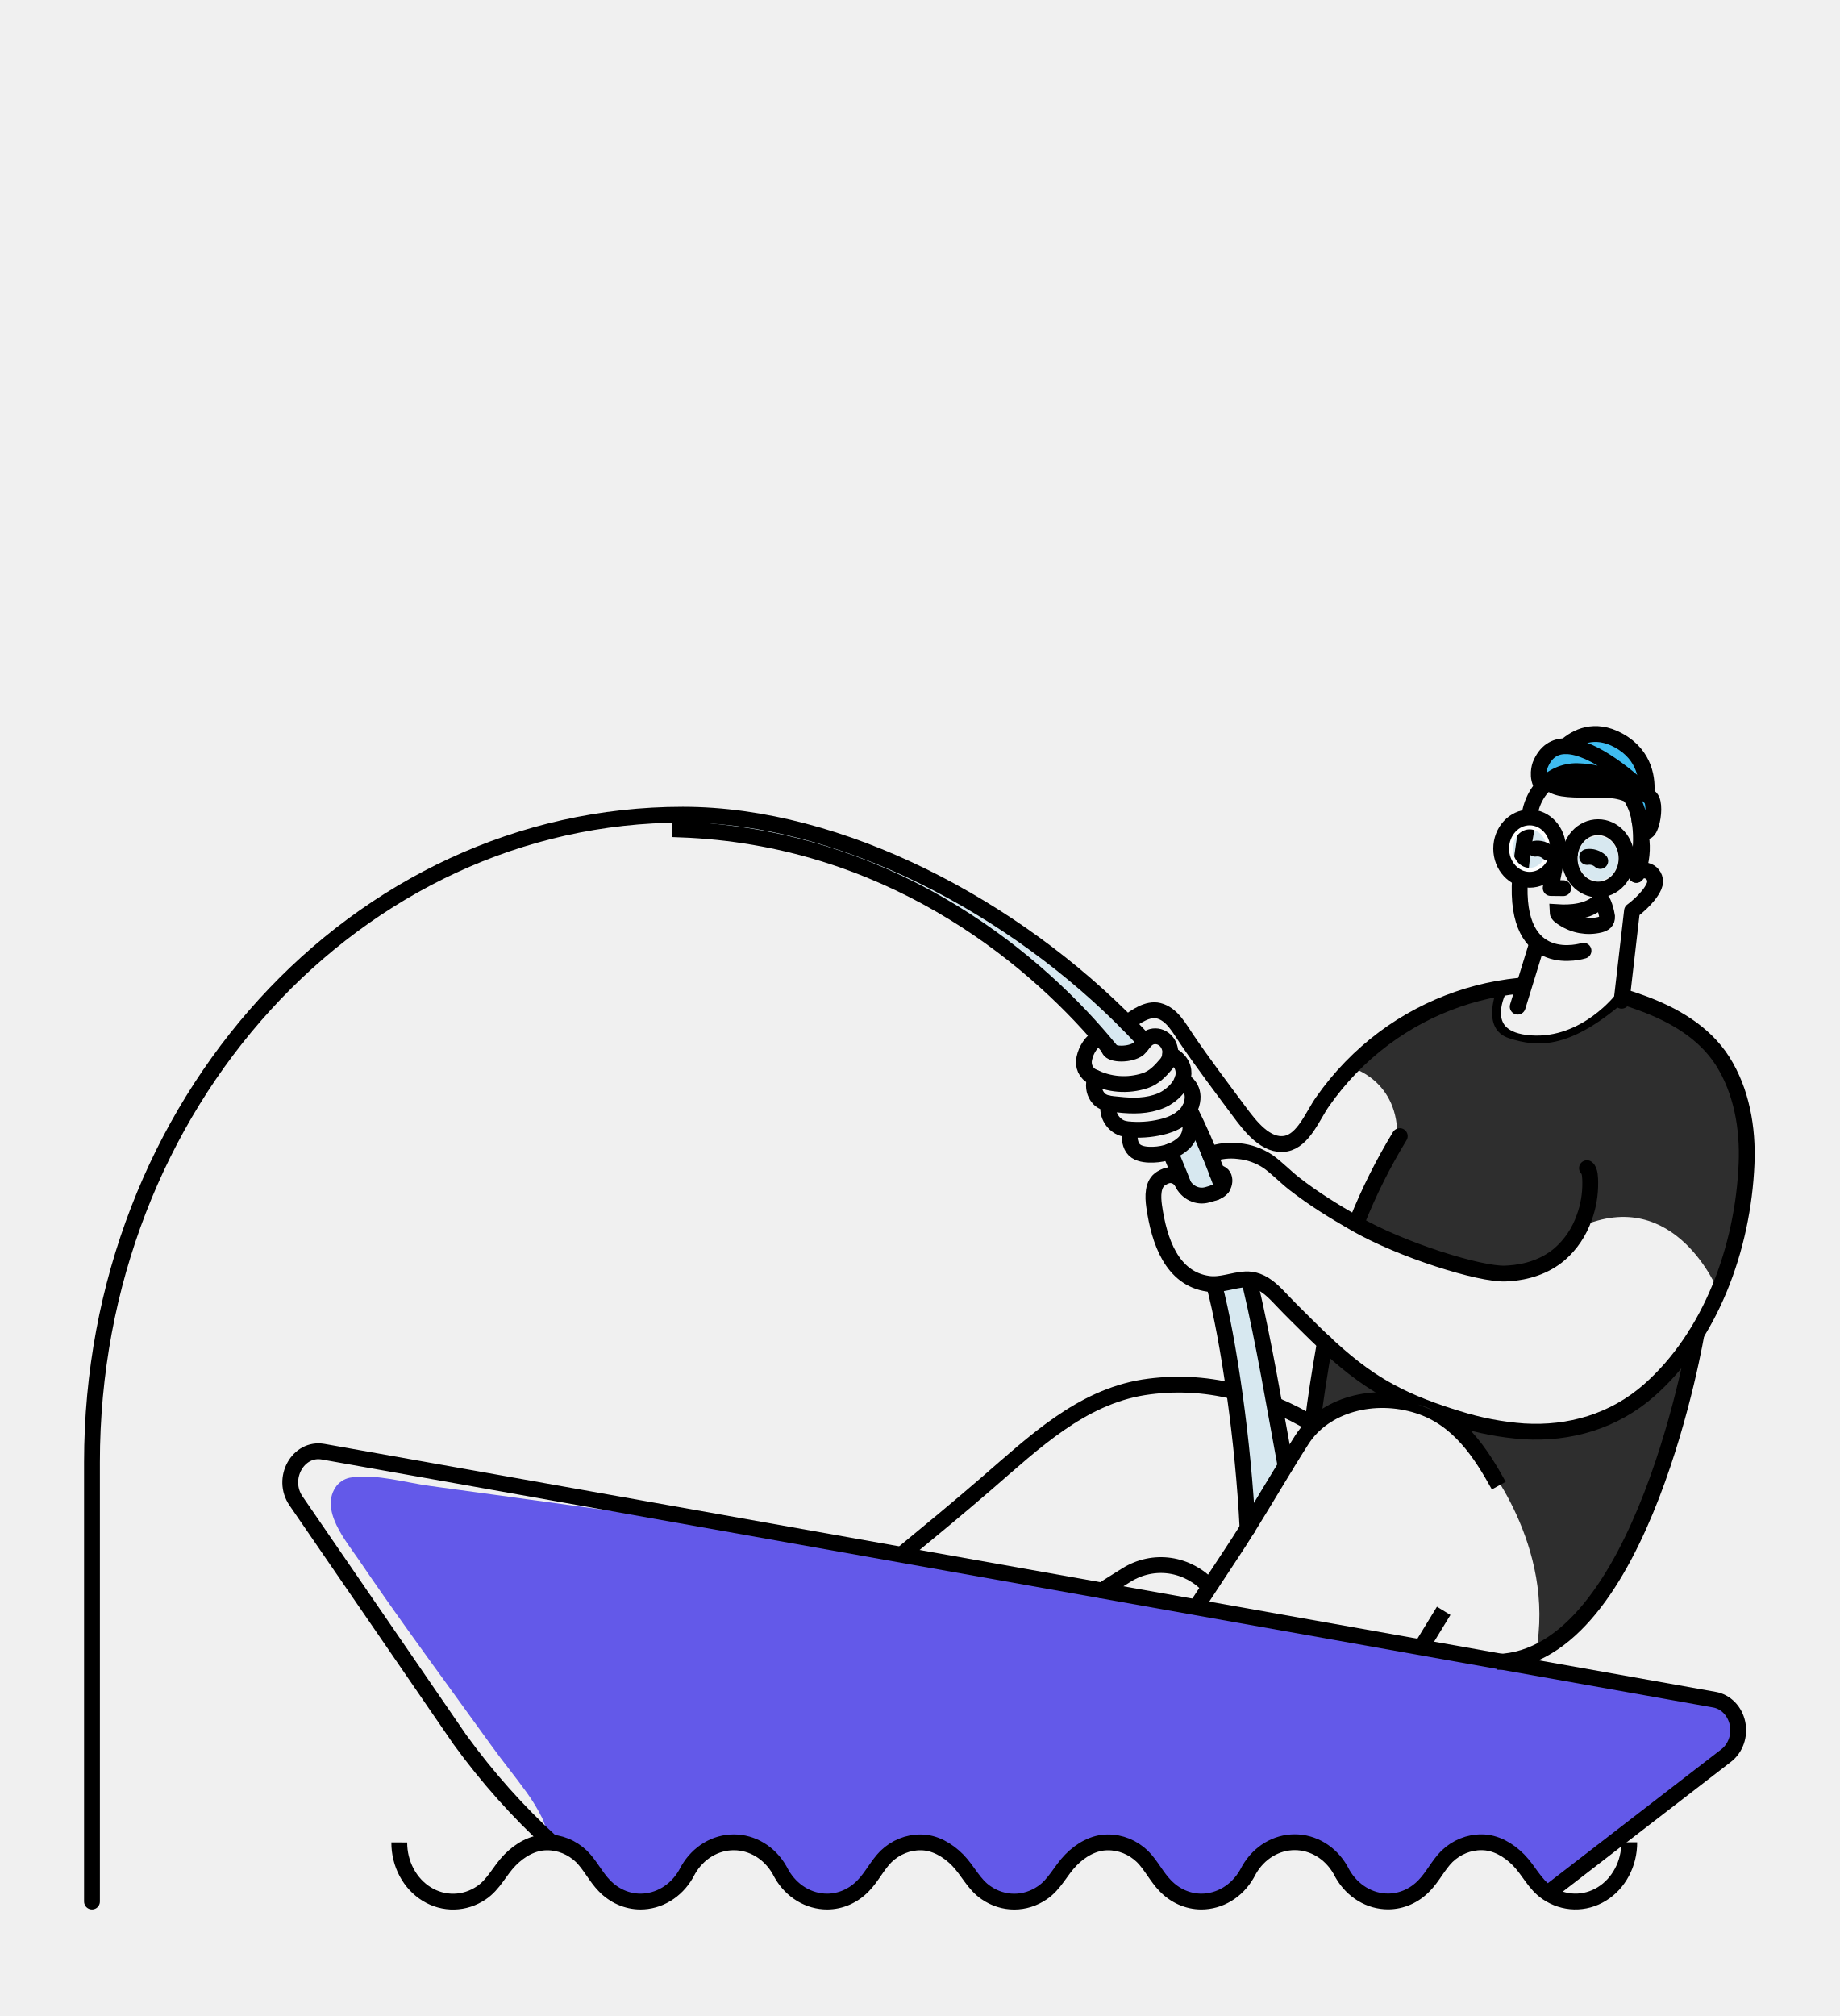
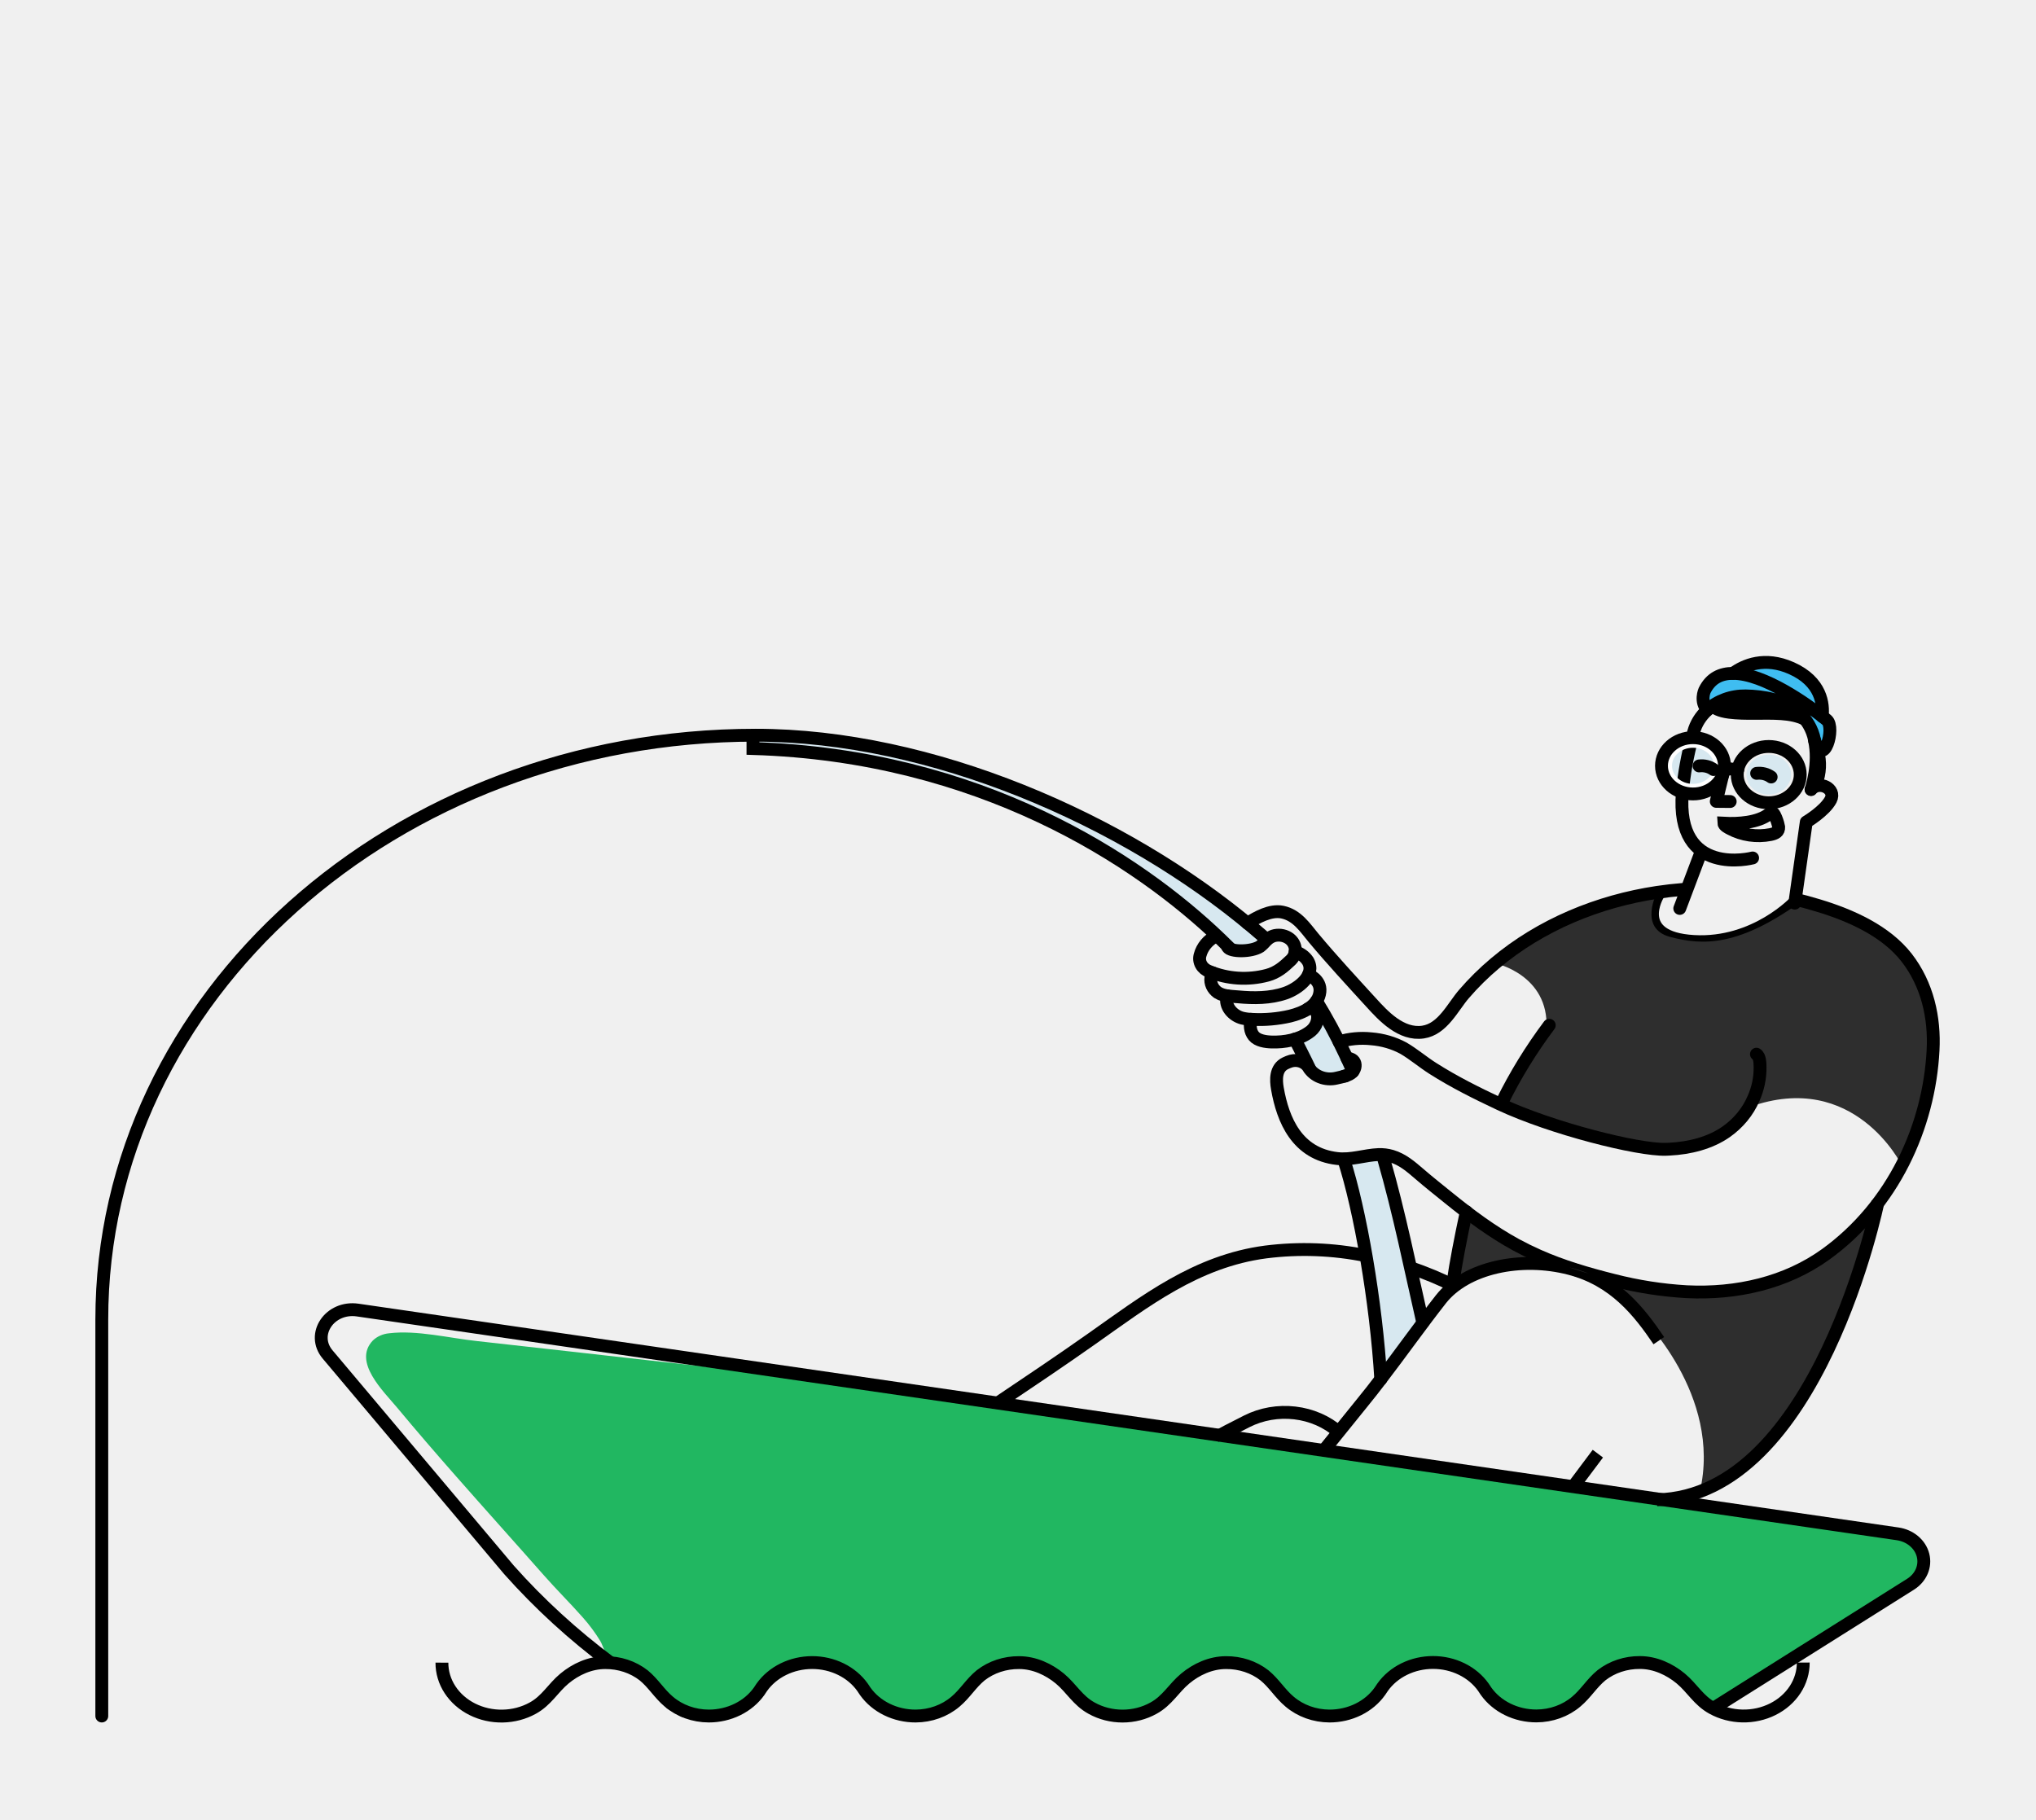
- <svg xmlns="http://www.w3.org/2000/svg" width="428" height="469" viewBox="0 0 428 469" fill="none">
-   <path d="M355.891 203.738C359.075 203.738 361.656 200.91 361.656 197.421C361.656 193.931 359.075 191.103 355.891 191.103C352.707 191.103 350.126 193.931 350.126 197.421C350.126 200.91 352.707 203.738 355.891 203.738Z" fill="#D7E8F0" />
-   <path d="M371.817 204.836C374.41 204.836 376.512 202.532 376.512 199.691C376.512 196.849 374.41 194.546 371.817 194.546C369.224 194.546 367.122 196.849 367.122 199.691C367.122 202.532 369.224 204.836 371.817 204.836Z" fill="#D7E8F0" />
-   <path d="M283.131 301.567C283.131 301.567 282.309 298.983 284.728 298.495C287.146 298.007 290.163 295.311 291.52 301.567C292.877 307.823 300.196 338.229 298.702 342.797C297.208 347.365 290.245 355.042 290.142 353.387C290.039 351.731 289.102 332.371 287.214 324.614C285.327 316.856 283.131 301.567 283.131 301.567Z" fill="#D7E8F0" />
-   <path d="M273.749 272.02C274.011 272.24 275.008 277.437 278.663 277.972C282.318 278.506 285.224 277.034 282.776 271.8C280.328 266.566 278.594 259.001 277.285 262.809C276.885 263.937 276.267 264.956 275.474 265.797C274.68 266.639 273.73 267.281 272.688 267.682L273.749 272.02Z" fill="#D7E8F0" />
-   <path d="M266.913 242.281L266.815 242.389C266.387 242.928 266.032 243.589 265.48 244.016C263.982 245.174 260.887 245.395 259.415 244.762C259.355 244.691 259.291 244.621 259.239 244.555C258.61 243.781 257.955 243.012 257.288 242.21C239.74 221.504 206.424 194.715 158.903 192.965V189.518C159.092 189.518 159.293 189.518 159.485 189.518C196.358 189.518 236.919 211.247 263.917 239.054C264.696 239.851 265.464 240.655 266.22 241.465C266.438 241.741 266.687 242.004 266.913 242.281Z" fill="#D7E8F0" />
-   <path d="M144.108 441.249C142.999 440.494 141.891 439.692 140.812 438.904" stroke="black" stroke-width="3.68" stroke-miterlimit="10" />
-   <path d="M401.617 408.405L360.101 440.419C360.05 440.391 360.003 440.349 359.952 440.321C357.033 438.365 355.71 435.162 353.283 432.699C350.968 430.354 347.925 428.591 344.702 428.591C341.729 428.559 338.85 429.728 336.613 431.874C334.601 433.886 333.317 436.616 331.327 438.656C329.068 441.024 326.065 442.352 322.938 442.366C320.825 442.367 318.745 441.783 316.893 440.667C315.04 439.551 313.476 437.939 312.345 435.982L311.789 434.965C310.657 433.009 309.092 431.399 307.24 430.283C305.388 429.167 303.309 428.582 301.196 428.582C299.082 428.582 297.003 429.167 295.152 430.283C293.3 431.399 291.735 433.009 290.603 434.965L290.051 435.982C288.922 437.936 287.362 439.546 285.515 440.664C283.668 441.781 281.593 442.37 279.483 442.375C276.359 442.361 273.36 441.033 271.103 438.665C269.104 436.625 267.833 433.895 265.804 431.883C263.569 429.735 260.689 428.566 257.715 428.6C254.51 428.6 251.462 430.35 249.155 432.709C246.728 435.176 245.41 438.374 242.491 440.33C240.54 441.672 238.283 442.384 235.979 442.384C233.676 442.384 231.419 441.672 229.467 440.33C226.548 438.374 225.226 435.171 222.799 432.709C220.484 430.364 217.44 428.6 214.239 428.6C211.266 428.569 208.387 429.738 206.15 431.883C204.138 433.895 202.854 436.625 200.868 438.665C198.607 441.033 195.603 442.361 192.475 442.375C190.362 442.377 188.282 441.792 186.43 440.676C184.577 439.56 183.013 437.949 181.882 435.992L181.33 434.974C180.198 433.019 178.632 431.408 176.78 430.293C174.928 429.177 172.849 428.592 170.735 428.592C168.621 428.592 166.542 429.177 164.69 430.293C162.838 431.408 161.272 433.019 160.14 434.974L159.588 435.992C156.926 440.902 151.216 443.177 146.217 441.929C140.097 440.391 138.509 433.717 133.561 430.542C132.179 429.66 130.599 429.219 129.135 428.511C124.547 426.321 121.5 421.687 117.875 418.104L128.498 428.614C127.492 427.62 126.859 424.393 126.165 422.986C125.123 420.898 123.922 418.911 122.574 417.044C119.874 413.292 116.985 409.793 114.28 406.027C108.134 397.473 101.902 388.993 95.764 380.429C91.617 374.642 87.513 368.817 83.506 362.908C80.622 358.644 74.09 351.103 78.37 345.583C79.276 344.514 80.508 343.846 81.833 343.707C87.62 342.853 94.391 344.931 100.143 345.7C113.492 347.496 126.829 349.386 140.174 351.206C158.03 353.626 175.907 356.037 193.734 358.893L196.755 359.395L197.812 359.573C198.343 359.671 198.745 359.756 199.006 359.793L199.336 359.85C199.357 359.853 199.379 359.853 199.4 359.85L398.895 395.405C400.184 395.636 401.381 396.282 402.333 397.261C403.285 398.241 403.95 399.508 404.242 400.903C404.534 402.297 404.44 403.756 403.973 405.092C403.505 406.428 402.685 407.582 401.617 408.405Z" fill="#6359E9" />
-   <path d="M360.128 440.424L401.618 408.41C402.688 407.588 403.51 406.434 403.978 405.098C404.447 403.761 404.541 402.302 404.249 400.906C403.957 399.51 403.291 398.241 402.338 397.263C401.384 396.283 400.186 395.638 398.896 395.409L75.182 337.722C69.332 336.69 65.304 343.983 68.878 349.18L107 404.7C113.354 413.464 120.509 421.494 128.353 428.666" stroke="black" stroke-width="3.68" stroke-miterlimit="10" />
-   <path d="M379.071 428.596C379.082 431.043 378.493 433.449 377.368 435.564C376.243 437.679 374.623 439.425 372.674 440.621C370.725 441.818 368.52 442.421 366.286 442.368C364.053 442.315 361.874 441.608 359.974 440.321C357.055 438.36 355.737 435.162 353.306 432.69C350.99 430.345 347.956 428.586 344.746 428.586C341.773 428.555 338.894 429.724 336.656 431.869C334.641 433.886 333.357 436.611 331.366 438.651C329.106 441.017 326.104 442.343 322.978 442.356C320.864 442.357 318.785 441.772 316.933 440.656C315.081 439.54 313.516 437.929 312.385 435.973L311.832 434.955C310.7 433 309.136 431.389 307.284 430.273C305.432 429.157 303.353 428.573 301.239 428.573C299.126 428.573 297.047 429.157 295.195 430.273C293.343 431.389 291.778 433 290.646 434.955L290.09 435.973C288.961 437.936 287.395 439.553 285.54 440.674C283.686 441.794 281.602 442.381 279.484 442.38C276.36 442.365 273.359 441.039 271.1 438.674C269.105 436.634 267.825 433.909 265.81 431.893C263.572 429.747 260.693 428.579 257.72 428.61C254.502 428.61 251.463 430.354 249.16 432.713C246.729 435.185 245.411 438.384 242.492 440.344C240.538 441.683 238.28 442.393 235.976 442.393C233.672 442.393 231.413 441.683 229.46 440.344C226.541 438.384 225.222 435.185 222.796 432.713C220.48 430.368 217.441 428.61 214.236 428.61C211.263 428.579 208.384 429.747 206.146 431.893C204.131 433.909 202.851 436.634 200.856 438.674C198.597 441.039 195.596 442.365 192.472 442.38C190.358 442.381 188.278 441.797 186.426 440.681C184.574 439.565 183.01 437.953 181.879 435.996L181.322 434.979C180.19 433.023 178.626 431.413 176.774 430.297C174.922 429.181 172.843 428.596 170.729 428.596C168.616 428.596 166.537 429.181 164.685 430.297C162.833 431.413 161.268 433.023 160.136 434.979L159.584 435.996C158.453 437.952 156.888 439.563 155.036 440.679C153.184 441.795 151.105 442.38 148.991 442.38C145.866 442.366 142.863 441.04 140.602 438.674C138.612 436.634 137.328 433.909 135.312 431.893C133.075 429.747 130.196 428.579 127.223 428.61C124.005 428.61 120.97 430.354 118.663 432.713C116.232 435.185 114.914 438.384 111.995 440.344C110.095 441.632 107.916 442.338 105.682 442.391C103.449 442.444 101.244 441.841 99.295 440.645C97.346 439.448 95.725 437.702 94.601 435.587C93.475 433.473 92.888 431.067 92.898 428.619" stroke="black" stroke-width="3.68" stroke-miterlimit="10" />
-   <path d="M290.878 298.753C294.161 312.706 296.489 327.015 299.091 340.963" stroke="black" stroke-width="3.68" stroke-linecap="round" stroke-linejoin="round" />
-   <path d="M21.4 442.375V340.161C21.4 256.974 82.946 189.532 158.861 189.532C195.737 189.532 236.299 211.261 263.293 239.068C264.072 239.865 264.839 240.669 265.595 241.479C265.831 241.741 266.083 242.004 266.31 242.281" stroke="black" stroke-width="3.68" stroke-linecap="round" stroke-linejoin="round" />
-   <path d="M276.735 258.077C278.97 262.533 280.986 267.117 282.774 271.808C282.899 272.156 283.04 272.484 283.164 272.831C283.592 273.961 284.02 275.092 284.397 276.236" stroke="black" stroke-width="3.68" stroke-linecap="round" stroke-linejoin="round" />
-   <path d="M348.503 230.72C348.503 230.72 343.063 241.788 356.062 242.708C369.06 243.627 377.539 232.296 377.539 232.296" stroke="black" stroke-width="3.68" stroke-linecap="round" stroke-linejoin="round" />
-   <path d="M323.941 324.079C325.893 324.989 327.879 325.885 329.903 326.724C325 325.4 319.875 325.425 314.983 326.794C314.153 327.043 307.339 330.19 306.423 330.04C306.556 326.757 307.754 315.093 308.563 313.156C312.068 314.994 321.223 322.808 323.941 324.079Z" fill="#2E2E2E" />
-   <path d="M403.806 288.435L399.791 300.418C399.791 300.418 389.878 275.561 367.691 285.41C367.691 285.41 364.198 300.122 345.799 296.15C326.83 292.06 315.933 286.934 316.395 284.139C316.896 281.133 319.425 275.491 320.012 275.917C321.128 272.511 322.551 269.234 324.257 266.134C325.006 264.779 325.053 266.134 325.092 265.196C325.683 251.225 314.281 248.312 314.281 248.312C323.919 238.346 336.01 232.291 348.354 230.021C348.354 230.021 344.314 239.331 351.106 241.535C357.898 243.739 365.602 244.194 379.29 231.817C379.298 231.845 416.979 240.212 403.806 288.435Z" fill="#2E2E2E" />
-   <path d="M394.723 310.3C393.679 316.205 383.06 372.822 357.333 384.542C362.101 359.545 344.814 339.143 344.814 339.143C341.741 333.642 337.906 330.293 334.007 328.356C350.699 334.519 369.005 336.493 383.801 323.422C388.012 319.662 391.692 315.24 394.723 310.3Z" fill="#2E2E2E" />
-   <path d="M348.713 345.611C344.561 338.107 339.391 329.988 329.941 326.996C319.789 323.769 308.19 326.668 302.878 334.969C298.551 341.751 294.537 348.716 290.261 355.554C289.015 357.566 287.731 359.578 286.409 361.561C284.748 364.099 283.075 366.622 281.414 369.145C280.37 370.73 279.338 372.316 278.294 373.887" stroke="black" stroke-width="3.68" stroke-miterlimit="10" />
-   <path d="M305.758 331.531C302.788 329.707 299.698 328.127 296.514 326.804" stroke="black" stroke-width="3.68" stroke-miterlimit="10" />
-   <path d="M209.72 361.698C216.363 356.224 223.018 350.751 229.549 345.1C240.643 335.518 251.476 325.106 266.058 322.752C273.09 321.656 280.246 321.984 287.171 323.718" stroke="black" stroke-width="3.68" stroke-miterlimit="10" />
-   <path d="M394.813 309.742C394.813 309.742 382.234 385.687 348.354 386.63" stroke="black" stroke-width="3.68" stroke-miterlimit="10" />
-   <path d="M335.895 374.74L330.69 383.257" stroke="black" stroke-width="3.68" stroke-miterlimit="10" />
-   <path d="M256.484 370.041C256.329 370.013 258.945 368.357 262.12 366.392C265.179 364.497 268.717 363.744 272.2 364.246C275.684 364.748 278.924 366.477 281.432 369.173" stroke="black" stroke-width="3.68" stroke-miterlimit="10" />
-   <path d="M272.208 267.879C273 269.839 274.481 273.305 275.29 275.472" stroke="black" stroke-width="3.68" stroke-linecap="round" stroke-linejoin="round" />
-   <path d="M290.261 355.577C289.294 335.64 285.904 311.805 282.48 298.861" stroke="black" stroke-width="3.68" stroke-linecap="round" stroke-linejoin="round" />
-   <path d="M315.74 284.158C318.513 277.231 321.838 270.586 325.678 264.3" stroke="black" stroke-width="3.68" stroke-linecap="round" stroke-linejoin="round" />
-   <path d="M308.247 312.354C307.014 319.389 306.042 325.599 305.452 330.593" stroke="black" stroke-width="3.68" stroke-linecap="round" stroke-linejoin="round" />
-   <path d="M353.72 229.294C351.922 229.472 350.132 229.724 348.348 230.049C336.005 232.324 323.914 238.379 314.275 248.34C311.903 250.787 309.714 253.439 307.731 256.271C305.429 259.526 303.289 265.304 299.15 266.059C294.545 266.889 290.808 261.899 288.244 258.452C284.14 252.936 280.001 247.463 276.115 241.755C274.352 239.162 272.691 235.926 269.571 235.138C267.054 234.505 264.212 236.489 262.252 238.003" stroke="black" stroke-width="3.68" stroke-linecap="round" stroke-linejoin="round" />
-   <path d="M274.956 260.079C276.586 259.474 276.954 261.603 276.954 261.603C277.051 262.477 276.932 263.362 276.611 264.168C276.289 264.974 275.777 265.67 275.127 266.186C272.965 268.062 270.021 268.723 267.316 268.62C266.032 268.573 264.376 268.277 263.567 267.081C262.758 265.885 262.711 264.225 262.95 262.767" stroke="black" stroke-width="3.68" stroke-linecap="round" stroke-linejoin="round" />
-   <path d="M255.648 241.268C254.811 241.791 254.081 242.496 253.503 243.341C252.925 244.185 252.512 245.151 252.288 246.178C252.078 247.027 252.16 247.931 252.518 248.718C252.876 249.505 253.486 250.12 254.231 250.446C258.038 252.378 262.356 252.723 266.378 251.417C268.518 250.718 269.883 249.227 271.356 247.51C271.675 247.134 271.922 246.692 272.083 246.209C272.243 245.726 272.314 245.213 272.29 244.7C272.266 244.187 272.148 243.684 271.944 243.222C271.739 242.76 271.452 242.347 271.099 242.009C270.679 241.616 270.18 241.335 269.644 241.189C269.108 241.044 268.548 241.037 268.009 241.169C267.598 241.281 267.213 241.482 266.875 241.76C266.631 241.939 266.407 242.148 266.207 242.384C265.822 242.981 265.376 243.527 264.876 244.011C263.018 245.456 258.64 245.442 258.071 244.138" stroke="black" stroke-width="3.68" stroke-linecap="round" stroke-linejoin="round" />
-   <path d="M272.255 245.343C273.37 245.748 274.314 246.581 274.913 247.688C276.702 251.332 272.897 254.887 270.175 256.032C266.995 257.364 263.554 257.35 260.216 256.97C258.649 256.796 256.753 256.829 255.589 255.474C255.134 254.953 254.807 254.313 254.642 253.615C254.477 252.918 254.477 252.185 254.643 251.487C254.704 251.242 254.795 251.007 254.913 250.788" stroke="black" stroke-width="3.68" stroke-linecap="round" stroke-linejoin="round" />
-   <path d="M275.063 251.262C275.063 251.262 277.734 252.552 277.468 255.652C277.16 259.249 274.044 261.083 271.172 261.941C268.593 262.67 265.926 262.954 263.267 262.785C262.564 262.77 261.864 262.666 261.183 262.476C259.099 261.833 257.417 259.38 257.93 256.97C257.93 256.89 257.969 256.806 257.99 256.726" stroke="black" stroke-width="3.68" stroke-linecap="round" stroke-linejoin="round" />
-   <path d="M281.487 268.573C283.661 267.768 285.97 267.502 288.249 267.794C290.649 268.024 292.97 268.854 295.033 270.219C297.173 271.753 299.103 273.798 301.205 275.43C305.669 278.914 310.398 281.803 315.239 284.594C326.161 290.883 344.343 296.492 350.168 296.281L350.913 296.244C355.193 295.981 359.473 294.673 362.871 291.77C365.449 289.538 367.43 286.586 368.606 283.224C369.56 280.626 370.031 277.845 369.993 275.045C369.972 274.159 369.993 272.344 369.231 271.762" stroke="black" stroke-width="3.68" stroke-linecap="round" stroke-linejoin="round" />
-   <path d="M283.165 272.831C285.429 272.831 285.305 275.918 283.691 276.926C283.426 277.087 283.148 277.22 282.861 277.324L282.587 277.409" stroke="black" stroke-width="3.68" stroke-linecap="round" stroke-linejoin="round" />
-   <path d="M377.497 231.845C378.905 232.258 380.313 232.727 381.721 233.252L382.2 233.421C389.207 236.01 396.453 240.039 400.797 246.863C405.197 253.809 406.72 262.401 406.361 270.754C405.531 290.414 397.981 310.802 383.788 323.361C375.498 330.692 365.097 333.633 354.56 332.995C349.351 332.623 344.193 331.636 339.178 330.049C333.798 328.408 328.384 326.447 323.376 323.718C321.784 322.85 320.222 321.908 318.706 320.904C313.609 317.485 309.012 313.269 304.582 308.879C302.502 306.806 300.371 304.752 298.355 302.613C296.643 300.807 294.863 298.894 292.564 298.059C291.666 297.736 290.722 297.593 289.778 297.637C286.846 297.787 284.064 299.086 281.098 298.659C272.654 297.459 269.688 288.745 268.528 280.612C268.215 278.394 268.1 275.345 270.214 274.102C270.59 273.875 270.984 273.685 271.391 273.535C272.076 273.306 272.812 273.339 273.478 273.628C274.145 273.917 274.702 274.444 275.059 275.125C275.602 276.256 276.481 277.152 277.551 277.663C278.62 278.175 279.817 278.272 280.944 277.939L282.558 277.47L282.832 277.385" stroke="black" stroke-width="3.68" stroke-linecap="round" stroke-linejoin="round" />
-   <path d="M258.812 244.79L258.624 244.555C257.994 243.782 257.34 243.012 256.672 242.21C239.124 221.504 205.804 194.715 158.283 192.965V189.504" stroke="black" stroke-width="3.68" stroke-miterlimit="10" />
-   <path d="M381.481 190.822V190.78C381.046 187.942 379.784 185.334 377.886 183.346C374.95 180.391 370.768 179.486 367.01 179.397C365.516 179.367 364.033 179.672 362.65 180.292C361.267 180.912 360.014 181.835 358.968 183.004C357.329 180.837 358.373 178 358.373 178C359.657 174.792 361.797 173.582 364.365 173.591C370.905 173.614 379.987 181.686 383.107 184.688C383.565 185.124 383.891 185.457 384.066 185.626C385.932 187.572 383.364 198.387 381.481 190.822Z" fill="#3FBDF1" />
-   <path d="M364.352 173.591C366.723 171.48 370.99 169.173 376.622 172.25C382.965 175.72 383.385 181.597 383.094 184.688L364.352 173.591Z" fill="#3FBDF1" />
-   <path d="M368.427 221.176C368.427 221.176 352.163 226.4 353.657 204.245C354.023 199.506 354.712 194.802 355.716 190.175C355.823 189.706 355.921 189.237 356.028 188.735C356.5 186.578 357.5 184.603 358.921 183.023" stroke="black" stroke-width="3.68" stroke-linecap="round" stroke-linejoin="round" />
-   <path d="M381.433 190.78V190.822C382.516 196.83 380.83 203.091 380.714 203.485" stroke="black" stroke-width="3.68" stroke-linecap="round" stroke-linejoin="round" />
-   <path d="M380.715 203.546C382.426 201.074 386.051 203.363 384.844 206.172C383.586 209.104 379.708 211.908 379.708 211.908L377.291 232.816" stroke="black" stroke-width="3.68" stroke-linecap="round" stroke-linejoin="round" />
-   <path d="M381.435 190.78C379.53 183.276 370.551 186.409 363.322 185.255C361.023 184.889 359.679 184.022 358.922 183.004C359.968 181.835 361.221 180.912 362.604 180.292C363.986 179.672 365.47 179.367 366.964 179.397C370.722 179.486 374.903 180.391 377.839 183.346C379.738 185.334 380.999 187.942 381.435 190.78Z" fill="black" />
-   <path d="M381.442 190.822V190.78C381.007 187.942 379.746 185.334 377.847 183.346C374.911 180.391 370.73 179.486 366.972 179.397C365.478 179.367 363.994 179.672 362.611 180.292C361.228 180.912 359.976 181.835 358.93 183.004C357.29 180.837 358.335 178 358.335 178C359.619 174.792 361.759 173.582 364.327 173.591C370.867 173.614 379.949 181.686 383.069 184.688C383.527 185.124 383.852 185.457 384.027 185.626C385.894 187.572 383.326 198.387 381.442 190.822Z" stroke="black" stroke-width="3.68" stroke-linecap="round" stroke-linejoin="round" />
-   <path d="M364.313 173.591C366.684 171.48 370.951 169.173 376.584 172.25C382.927 175.72 383.346 181.597 383.055 184.688" stroke="black" stroke-width="3.68" stroke-linecap="round" stroke-linejoin="round" />
-   <path d="M371.817 206.946C375.474 206.946 378.439 203.697 378.439 199.691C378.439 195.684 375.474 192.435 371.817 192.435C368.161 192.435 365.196 195.684 365.196 199.691C365.196 203.697 368.161 206.946 371.817 206.946Z" stroke="black" stroke-width="3.68" stroke-linecap="round" stroke-linejoin="round" />
-   <path d="M355.891 203.738C359.075 203.738 361.656 200.91 361.656 197.421C361.656 193.931 359.075 191.103 355.891 191.103C352.707 191.103 350.126 193.931 350.126 197.421C350.126 200.91 352.707 203.738 355.891 203.738Z" stroke="white" stroke-width="3.68" stroke-linecap="round" stroke-linejoin="round" />
-   <path d="M355.891 204.676C359.548 204.676 362.512 201.428 362.512 197.421C362.512 193.414 359.548 190.165 355.891 190.165C352.234 190.165 349.27 193.414 349.27 197.421C349.27 201.428 352.234 204.676 355.891 204.676Z" stroke="black" stroke-width="3.68" stroke-linecap="round" stroke-linejoin="round" />
-   <path d="M365.298 198.439L362.486 198.035L360.787 206.59L363.715 206.623" stroke="black" stroke-width="3.68" stroke-linecap="round" stroke-linejoin="round" />
-   <path d="M383.419 193.228C384.108 196.3 383.983 199.522 383.06 202.519C383.06 202.519 380.582 204.095 381.322 201.07C382.063 198.045 381.75 193.331 381.75 193.331L383.419 193.228Z" fill="black" />
-   <path d="M357.333 220.468L353.113 234.186" stroke="black" stroke-width="3.68" stroke-linecap="round" stroke-linejoin="round" />
-   <path d="M372.197 209.502C372.976 208.606 373.866 212.734 373.909 213.165C373.965 214.436 373.25 214.868 372.197 215.14C369.29 215.844 366.247 215.301 363.693 213.625C363.265 213.343 362.409 212.837 362.387 212.218C365.409 212.419 369.556 212.101 371.923 209.817C372.009 209.704 372.107 209.605 372.197 209.502Z" stroke="black" stroke-width="3.68" stroke-miterlimit="10" />
-   <path d="M369.273 199.367C369.814 199.287 370.363 199.328 370.888 199.49C371.413 199.651 371.902 199.929 372.325 200.305" stroke="black" stroke-width="3.68" stroke-linecap="round" stroke-linejoin="round" />
-   <path d="M357.171 197.449C357.711 197.368 358.261 197.41 358.785 197.571C359.31 197.733 359.799 198.01 360.223 198.387" stroke="black" stroke-width="3.68" stroke-linecap="round" stroke-linejoin="round" />
-   <path d="M334.007 328.333C332.621 327.826 331.264 327.287 329.903 326.734C331.311 327.135 332.684 327.67 334.007 328.333Z" fill="#2E2E2E" />
-   <path d="M196.756 359.395L197.813 359.573C197.514 359.531 197.146 359.465 196.756 359.395Z" fill="#3FBDF1" />
-   <path d="M199.336 359.85L199.007 359.793L199.336 359.85Z" fill="#3FBDF1" />
+ <svg xmlns="http://www.w3.org/2000/svg" width="583" height="521" viewBox="0 0 583 521" fill="none">
+   <path d="M484.777 226.328C489.114 226.328 492.63 223.186 492.63 219.31C492.63 215.434 489.114 212.292 484.777 212.292C480.44 212.292 476.924 215.434 476.924 219.31C476.924 223.186 480.44 226.328 484.777 226.328Z" fill="#D7E8F0" />
+   <path d="M506.471 227.547C510.002 227.547 512.866 224.988 512.866 221.832C512.866 218.675 510.002 216.116 506.471 216.116C502.938 216.116 500.075 218.675 500.075 221.832C500.075 224.988 502.938 227.547 506.471 227.547Z" fill="#D7E8F0" />
+   <path d="M385.667 335.003C385.667 335.003 384.547 332.132 387.841 331.59C391.135 331.048 395.245 328.053 397.093 335.003C398.942 341.953 408.911 375.729 406.876 380.804C404.842 385.878 395.356 394.407 395.216 392.568C395.076 390.729 393.8 369.222 391.228 360.605C388.657 351.987 385.667 335.003 385.667 335.003Z" fill="#D7E8F0" />
+   <path d="M372.887 302.18C373.243 302.425 374.601 308.197 379.58 308.791C384.559 309.385 388.517 307.749 385.183 301.935C381.848 296.121 379.487 287.717 377.703 291.947C377.158 293.2 376.317 294.333 375.236 295.267C374.155 296.202 372.86 296.916 371.441 297.361L372.887 302.18Z" fill="#D7E8F0" />
+   <path d="M363.576 269.143L363.442 269.263C362.859 269.862 362.375 270.597 361.623 271.071C359.583 272.358 355.367 272.603 353.362 271.899C353.28 271.821 353.193 271.743 353.123 271.67C352.266 270.81 351.374 269.956 350.464 269.065C326.561 246.063 281.181 216.303 216.45 214.36V210.531C216.707 210.531 216.981 210.531 217.243 210.531C267.469 210.531 322.719 234.669 359.495 265.559C360.556 266.444 361.601 267.337 362.632 268.237C362.929 268.544 363.267 268.836 363.576 269.143Z" fill="#D7E8F0" />
+   <path d="M196.296 490.172C194.786 489.334 193.276 488.443 191.807 487.567" stroke-width="3.68" stroke-miterlimit="10" stroke="black" />
+   <path d="M547.063 453.687L490.512 489.25C490.442 489.219 490.378 489.172 490.308 489.141C486.332 486.968 484.53 483.41 481.225 480.675C478.071 478.07 473.925 476.111 469.535 476.111C465.486 476.075 461.564 477.374 458.517 479.758C455.777 481.993 454.028 485.025 451.317 487.291C448.239 489.922 444.149 491.397 439.89 491.413C437.011 491.415 434.178 490.765 431.655 489.525C429.132 488.285 427.001 486.495 425.461 484.322L424.703 483.191C423.161 481.019 421.029 479.23 418.507 477.99C415.985 476.751 413.152 476.101 410.274 476.101C407.395 476.101 404.562 476.751 402.04 477.99C399.518 479.23 397.386 481.019 395.844 483.191L395.092 484.322C393.555 486.492 391.43 488.28 388.914 489.522C386.398 490.763 383.572 491.417 380.698 491.423C376.443 491.407 372.356 489.932 369.283 487.302C366.56 485.035 364.829 482.003 362.065 479.768C359.02 477.382 355.097 476.083 351.047 476.121C346.68 476.121 342.529 478.064 339.387 480.685C336.081 483.426 334.285 486.979 330.309 489.151C327.651 490.642 324.577 491.433 321.439 491.433C318.301 491.433 315.226 490.642 312.569 489.151C308.593 486.979 306.791 483.42 303.485 480.685C300.331 478.08 296.186 476.121 291.825 476.121C287.776 476.087 283.854 477.385 280.807 479.768C278.067 482.003 276.318 485.035 273.613 487.302C270.533 489.932 266.44 491.407 262.18 491.423C259.301 491.425 256.468 490.776 253.945 489.536C251.422 488.296 249.291 486.506 247.751 484.332L246.999 483.202C245.456 481.03 243.324 479.24 240.801 478.001C238.278 476.761 235.446 476.112 232.566 476.112C229.688 476.112 226.855 476.761 224.332 478.001C221.809 479.24 219.677 481.03 218.134 483.202L217.382 484.332C213.756 489.787 205.979 492.314 199.169 490.928C190.832 489.219 188.669 481.805 181.93 478.278C180.047 477.299 177.896 476.809 175.902 476.022C169.652 473.589 165.501 468.442 160.563 464.461L175.033 476.137C173.663 475.032 172.8 471.448 171.856 469.885C170.436 467.565 168.8 465.357 166.964 463.284C163.286 459.116 159.35 455.229 155.666 451.045C147.294 441.542 138.805 432.123 130.445 422.609C124.796 416.18 119.205 409.709 113.748 403.145C109.819 398.409 100.922 390.031 106.752 383.899C107.986 382.712 109.664 381.97 111.469 381.815C119.351 380.867 128.574 383.175 136.409 384.029C154.593 386.025 172.759 388.124 190.937 390.146C215.26 392.834 239.612 395.512 263.894 398.685L268.01 399.242L269.45 399.44C270.173 399.55 270.721 399.644 271.076 399.685L271.525 399.748C271.555 399.751 271.584 399.751 271.613 399.748L543.355 439.245C545.11 439.502 546.74 440.22 548.038 441.307C549.335 442.395 550.24 443.804 550.638 445.353C551.035 446.902 550.908 448.522 550.271 450.007C549.634 451.491 548.517 452.772 547.063 453.687Z" fill="#21B761" />
+   <path d="M490.548 489.256L547.064 453.692C548.521 452.779 549.64 451.498 550.279 450.013C550.917 448.528 551.046 446.907 550.647 445.356C550.249 443.806 549.343 442.396 548.044 441.309C546.745 440.221 545.113 439.504 543.356 439.25L102.41 375.167C94.44 374.021 88.954 382.122 93.822 387.895L145.75 449.571C154.406 459.307 164.152 468.228 174.836 476.194" stroke-width="3.68" stroke-miterlimit="10" stroke="black" />
+   <path d="M516.352 476.116C516.366 478.835 515.565 481.508 514.032 483.857C512.5 486.206 510.292 488.146 507.638 489.475C504.984 490.804 501.979 491.474 498.937 491.415C495.895 491.356 492.926 490.571 490.339 489.141C486.362 486.963 484.567 483.41 481.255 480.664C478.101 478.059 473.968 476.105 469.595 476.105C465.546 476.071 461.624 477.369 458.577 479.752C455.831 481.993 454.082 485.02 451.371 487.286C448.291 489.914 444.202 491.387 439.944 491.402C437.065 491.403 434.233 490.753 431.71 489.513C429.188 488.273 427.056 486.484 425.515 484.311L424.763 483.181C423.221 481.008 421.089 479.219 418.567 477.979C416.045 476.74 413.212 476.09 410.333 476.09C407.455 476.09 404.622 476.74 402.1 477.979C399.578 479.219 397.446 481.008 395.904 483.181L395.146 484.311C393.608 486.492 391.476 488.289 388.949 489.533C386.423 490.778 383.584 491.43 380.7 491.428C376.444 491.412 372.356 489.939 369.279 487.312C366.562 485.046 364.819 482.019 362.073 479.778C359.025 477.395 355.104 476.097 351.054 476.131C346.67 476.131 342.531 478.07 339.394 480.69C336.083 483.436 334.287 486.989 330.311 489.167C327.649 490.654 324.574 491.443 321.435 491.443C318.296 491.443 315.22 490.654 312.559 489.167C308.582 486.989 306.787 483.436 303.481 480.69C300.327 478.085 296.188 476.131 291.821 476.131C287.772 476.097 283.85 477.395 280.803 479.778C278.057 482.019 276.313 485.046 273.597 487.312C270.519 489.939 266.432 491.412 262.176 491.428C259.296 491.43 256.463 490.781 253.941 489.541C251.418 488.301 249.287 486.511 247.746 484.337L246.989 483.207C245.446 481.034 243.315 479.245 240.793 478.006C238.27 476.766 235.438 476.116 232.559 476.116C229.68 476.116 226.848 476.766 224.326 478.006C221.803 479.245 219.672 481.034 218.13 483.207L217.378 484.337C215.836 486.51 213.705 488.299 211.182 489.539C208.66 490.779 205.828 491.429 202.949 491.428C198.691 491.413 194.601 489.94 191.522 487.312C188.811 485.046 187.062 482.019 184.316 479.778C181.269 477.395 177.347 476.097 173.297 476.131C168.913 476.131 164.78 478.07 161.637 480.69C158.326 483.436 156.53 486.989 152.554 489.167C149.966 490.597 146.998 491.382 143.955 491.441C140.913 491.5 137.909 490.83 135.255 489.501C132.6 488.172 130.393 486.232 128.86 483.883C127.328 481.534 126.527 478.861 126.541 476.142" stroke-width="3.68" stroke-miterlimit="10" stroke="black" />
+   <path d="M396.219 331.877C400.691 347.377 403.862 363.272 407.407 378.767" stroke-width="3.68" stroke-linecap="round" stroke-linejoin="round" stroke="black" />
+   <path d="M29.15 491.423V377.876C29.15 285.466 112.985 210.546 216.392 210.546C266.623 210.546 321.874 234.684 358.644 265.574C359.705 266.46 360.75 267.353 361.781 268.252C362.101 268.544 362.445 268.836 362.754 269.143" stroke-width="3.68" stroke-linecap="round" stroke-linejoin="round" stroke="black" />
+   <path d="M376.955 286.69C379.999 291.641 382.745 296.733 385.181 301.945C385.35 302.33 385.543 302.695 385.712 303.081C386.295 304.336 386.878 305.592 387.391 306.864" stroke-width="3.68" stroke-linecap="round" stroke-linejoin="round" stroke="black" />
+   <path d="M474.714 256.301C474.714 256.301 467.304 268.596 485.009 269.618C502.715 270.639 514.264 258.051 514.264 258.051" stroke-width="3.68" stroke-linecap="round" stroke-linejoin="round" stroke="black" />
+   <path d="M441.256 360.011C443.914 361.022 446.619 362.017 449.377 362.949C442.699 361.479 435.718 361.506 429.054 363.028C427.923 363.304 418.641 366.8 417.394 366.633C417.574 362.986 419.207 350.029 420.309 347.877C425.083 349.919 437.554 358.599 441.256 360.011Z" fill="#2E2E2E" />
+   <path d="M550.044 320.415L544.575 333.727C544.575 333.727 531.073 306.114 500.85 317.055C500.85 317.055 496.093 333.398 471.03 328.985C445.191 324.442 430.348 318.748 430.978 315.643C431.66 312.303 435.105 306.035 435.904 306.509C437.425 302.725 439.362 299.085 441.687 295.641C442.708 294.136 442.772 295.641 442.824 294.599C443.629 279.079 428.098 275.843 428.098 275.843C441.227 264.772 457.697 258.046 474.51 255.524C474.51 255.524 469.007 265.866 478.259 268.315C487.511 270.764 498.005 271.269 516.649 257.52C516.661 257.551 567.988 266.846 550.044 320.415Z" fill="#2E2E2E" />
+   <path d="M537.672 344.704C536.25 351.263 521.785 414.159 486.741 427.178C493.236 399.409 469.689 376.746 469.689 376.746C465.503 370.634 460.279 366.914 454.968 364.763C477.705 371.609 502.64 373.802 522.794 359.282C528.53 355.104 533.543 350.192 537.672 344.704Z" fill="#2E2E2E" />
+   <path d="M474.999 383.93C469.343 375.594 462.301 366.576 449.428 363.252C435.599 359.667 419.8 362.887 412.565 372.109C406.671 379.642 401.202 387.379 395.378 394.975C393.682 397.21 391.933 399.445 390.131 401.649C387.869 404.468 385.59 407.271 383.328 410.074C381.905 411.835 380.5 413.596 379.078 415.341" stroke-width="3.68" stroke-miterlimit="10" stroke="black" />
+   <path d="M416.489 368.29C412.442 366.264 408.233 364.508 403.896 363.038" stroke-width="3.68" stroke-miterlimit="10" stroke="black" />
+   <path d="M285.67 401.801C294.718 395.721 303.784 389.641 312.68 383.362C327.792 372.718 342.547 361.152 362.41 358.537C371.989 357.32 381.737 357.683 391.17 359.61" stroke-width="3.68" stroke-miterlimit="10" stroke="black" />
+   <path d="M537.794 344.084C537.794 344.084 520.66 428.449 474.509 429.497" stroke-width="3.68" stroke-miterlimit="10" stroke="black" />
+   <path d="M457.539 416.29L450.45 425.751" stroke-width="3.68" stroke-miterlimit="10" stroke="black" />
+   <path d="M349.369 411.069C349.159 411.038 352.721 409.199 357.047 407.016C361.213 404.911 366.032 404.074 370.778 404.632C375.523 405.189 379.936 407.11 383.352 410.105" stroke-width="3.68" stroke-miterlimit="10" stroke="black" />
+   <path d="M370.788 297.58C371.867 299.757 373.884 303.608 374.986 306.015" stroke-width="3.68" stroke-linecap="round" stroke-linejoin="round" stroke="black" />
+   <path d="M395.379 395.002C394.062 372.854 389.444 346.377 384.78 331.997" stroke-width="3.68" stroke-linecap="round" stroke-linejoin="round" stroke="black" />
+   <path d="M430.085 315.664C433.862 307.968 438.392 300.587 443.623 293.604" stroke-width="3.68" stroke-linecap="round" stroke-linejoin="round" stroke="black" />
+   <path d="M419.878 346.986C418.199 354.801 416.875 361.699 416.071 367.248" stroke-width="3.68" stroke-linecap="round" stroke-linejoin="round" stroke="black" />
+   <path d="M481.819 254.717C479.37 254.915 476.932 255.195 474.502 255.556C457.689 258.082 441.219 264.809 428.09 275.875C424.858 278.592 421.877 281.538 419.176 284.685C416.039 288.3 413.124 294.719 407.487 295.558C401.213 296.48 396.124 290.937 392.632 287.107C387.041 280.98 381.403 274.9 376.109 268.56C373.707 265.679 371.445 262.084 367.195 261.208C363.767 260.505 359.896 262.709 357.226 264.392" stroke-width="3.68" stroke-linecap="round" stroke-linejoin="round" stroke="black" />
+   <path d="M374.531 288.915C376.752 288.243 377.254 290.608 377.254 290.608C377.385 291.578 377.223 292.562 376.785 293.457C376.348 294.352 375.65 295.126 374.764 295.699C371.82 297.783 367.809 298.517 364.124 298.403C362.375 298.35 360.119 298.022 359.017 296.694C357.915 295.365 357.851 293.521 358.178 291.9" stroke-width="3.68" stroke-linecap="round" stroke-linejoin="round" stroke="black" />
+   <path d="M348.231 268.018C347.091 268.599 346.097 269.383 345.309 270.321C344.522 271.259 343.959 272.332 343.655 273.473C343.368 274.416 343.479 275.42 343.967 276.294C344.455 277.168 345.286 277.852 346.301 278.214C351.486 280.36 357.368 280.743 362.847 279.292C365.762 278.516 367.622 276.859 369.627 274.953C370.063 274.535 370.399 274.043 370.618 273.507C370.836 272.971 370.932 272.401 370.9 271.831C370.867 271.261 370.706 270.702 370.428 270.189C370.15 269.675 369.758 269.217 369.277 268.841C368.705 268.405 368.026 268.093 367.296 267.931C366.565 267.769 365.803 267.762 365.068 267.909C364.509 268.033 363.984 268.256 363.523 268.565C363.191 268.764 362.886 268.996 362.614 269.258C362.09 269.921 361.482 270.528 360.801 271.066C358.27 272.671 352.306 272.655 351.531 271.207" stroke-width="3.68" stroke-linecap="round" stroke-linejoin="round" stroke="black" />
+   <path d="M370.852 272.545C372.371 272.995 373.656 273.92 374.472 275.15C376.909 279.199 371.727 283.148 368.019 284.419C363.687 285.899 359 285.883 354.452 285.461C352.318 285.268 349.736 285.305 348.15 283.799C347.53 283.221 347.086 282.51 346.86 281.735C346.635 280.96 346.635 280.146 346.862 279.37C346.945 279.099 347.069 278.838 347.229 278.594" stroke-width="3.68" stroke-linecap="round" stroke-linejoin="round" stroke="black" />
+   <path d="M374.677 279.121C374.677 279.121 378.315 280.553 377.953 283.997C377.534 287.993 373.289 290.03 369.377 290.984C365.864 291.793 362.231 292.109 358.609 291.922C357.651 291.904 356.698 291.789 355.77 291.578C352.931 290.864 350.64 288.139 351.339 285.461C351.339 285.373 351.392 285.279 351.421 285.19" stroke-width="3.68" stroke-linecap="round" stroke-linejoin="round" stroke="black" />
+   <path d="M383.427 298.35C386.388 297.456 389.534 297.16 392.639 297.486C395.908 297.741 399.069 298.662 401.879 300.179C404.794 301.883 407.424 304.154 410.286 305.967C416.367 309.838 422.809 313.048 429.403 316.148C444.281 323.134 469.047 329.366 476.981 329.131L477.996 329.089C483.826 328.798 489.656 327.344 494.285 324.119C497.797 321.64 500.495 318.36 502.097 314.626C503.396 311.74 504.038 308.651 503.986 305.54C503.957 304.556 503.986 302.539 502.948 301.893" stroke-width="3.68" stroke-linecap="round" stroke-linejoin="round" stroke="black" />
+   <path d="M385.713 303.082C388.797 303.082 388.628 306.51 386.43 307.63C386.069 307.809 385.691 307.957 385.299 308.073L384.926 308.166" stroke-width="3.68" stroke-linecap="round" stroke-linejoin="round" stroke="black" />
+   <path d="M514.206 257.551C516.124 258.01 518.043 258.531 519.961 259.114L520.614 259.302C530.157 262.178 540.027 266.653 545.945 274.234C551.938 281.95 554.014 291.494 553.524 300.773C552.393 322.614 542.109 345.262 522.776 359.214C511.484 367.357 497.317 370.624 482.963 369.915C475.868 369.502 468.843 368.405 462.01 366.643C454.682 364.82 447.307 362.642 440.486 359.61C438.317 358.646 436.189 357.599 434.126 356.484C427.182 352.686 420.921 348.002 414.887 343.126C412.053 340.823 409.15 338.541 406.404 336.165C404.072 334.159 401.647 332.033 398.516 331.106C397.292 330.748 396.007 330.589 394.721 330.637C390.727 330.804 386.937 332.247 382.897 331.773C371.395 330.439 367.355 320.759 365.775 311.725C365.349 309.261 365.192 305.874 368.072 304.493C368.584 304.241 369.12 304.03 369.675 303.863C370.608 303.609 371.611 303.645 372.518 303.966C373.426 304.287 374.184 304.873 374.671 305.629C375.411 306.886 376.608 307.881 378.065 308.449C379.522 309.018 381.152 309.126 382.687 308.755L384.885 308.234L385.258 308.14" stroke-width="3.68" stroke-linecap="round" stroke-linejoin="round" stroke="black" />
+   <path d="M352.54 271.931L352.284 271.67C351.427 270.81 350.535 269.956 349.625 269.065C325.722 246.063 280.335 216.303 215.605 214.36V210.515" stroke-width="3.68" stroke-miterlimit="10" stroke="black" />
+   <path d="M519.634 211.979V211.933C519.041 208.78 517.323 205.883 514.737 203.675C510.738 200.392 505.042 199.387 499.923 199.288C497.888 199.255 495.867 199.593 493.983 200.282C492.1 200.971 490.393 201.996 488.968 203.294C486.735 200.887 488.158 197.735 488.158 197.735C489.907 194.172 492.822 192.828 496.32 192.838C505.228 192.864 517.599 201.83 521.849 205.165C522.473 205.649 522.916 206.019 523.155 206.207C525.697 208.369 522.199 220.383 519.634 211.979Z" fill="#3FBDF1" />
+   <path d="M496.301 192.838C499.531 190.493 505.344 187.93 513.016 191.348C521.656 195.203 522.227 201.731 521.831 205.165L496.301 192.838Z" fill="#3FBDF1" />
+   <path d="M501.853 245.698C501.853 245.698 479.699 251.502 481.734 226.89C482.233 221.625 483.17 216.401 484.538 211.26C484.684 210.739 484.818 210.218 484.963 209.661C485.606 207.265 486.969 205.071 488.905 203.315" stroke-width="3.68" stroke-linecap="round" stroke-linejoin="round" stroke="black" />
+   <path d="M519.57 211.933V211.98C521.045 218.654 518.748 225.609 518.59 226.046" stroke-width="3.68" stroke-linecap="round" stroke-linejoin="round" stroke="black" />
+   <path d="M518.59 226.114C520.922 223.368 525.86 225.911 524.216 229.031C522.502 232.288 517.22 235.403 517.22 235.403L513.926 258.629" stroke-width="3.68" stroke-linecap="round" stroke-linejoin="round" stroke="black" />
+   <path d="M519.571 211.933C516.976 203.597 504.745 207.077 494.898 205.795C491.767 205.389 489.937 204.425 488.905 203.294C490.33 201.996 492.036 200.971 493.92 200.282C495.803 199.593 497.824 199.255 499.859 199.288C504.978 199.387 510.674 200.392 514.673 203.675C517.26 205.883 518.978 208.78 519.571 211.933Z" fill="black" />
+   <path d="M519.582 211.979V211.933C518.989 208.78 517.271 205.883 514.685 203.675C510.685 200.392 504.989 199.387 499.871 199.288C497.835 199.255 495.815 199.593 493.931 200.282C492.047 200.971 490.341 201.996 488.916 203.294C486.683 200.887 488.106 197.735 488.106 197.735C489.855 194.172 492.77 192.828 496.268 192.838C505.176 192.864 517.547 201.83 521.797 205.165C522.421 205.649 522.864 206.019 523.103 206.207C525.645 208.369 522.147 220.383 519.582 211.979Z" stroke-width="3.68" stroke-linecap="round" stroke-linejoin="round" stroke="black" />
+   <path d="M496.249 192.838C499.479 190.493 505.291 187.93 512.964 191.348C521.604 195.203 522.175 201.731 521.779 205.165" stroke-width="3.68" stroke-linecap="round" stroke-linejoin="round" stroke="black" />
+   <path d="M506.471 229.891C511.452 229.891 515.49 226.282 515.49 221.831C515.49 217.38 511.452 213.771 506.471 213.771C501.489 213.771 497.452 217.38 497.452 221.831C497.452 226.282 501.489 229.891 506.471 229.891Z" stroke-width="3.68" stroke-linecap="round" stroke-linejoin="round" stroke="black" />
+   <path d="M484.777 226.328C489.114 226.328 492.63 223.186 492.63 219.31C492.63 215.434 489.114 212.292 484.777 212.292C480.44 212.292 476.924 215.434 476.924 219.31C476.924 223.186 480.44 226.328 484.777 226.328Z" stroke-width="3.68" stroke-linecap="round" stroke-linejoin="round" stroke="white" />
+   <path d="M484.777 227.37C489.758 227.37 493.796 223.761 493.796 219.31C493.796 214.858 489.758 211.25 484.777 211.25C479.796 211.25 475.758 214.858 475.758 219.31C475.758 223.761 479.796 227.37 484.777 227.37Z" stroke-width="3.68" stroke-linecap="round" stroke-linejoin="round" stroke="black" />
+   <path d="M497.591 220.44L493.761 219.992L491.446 229.495L495.434 229.532" stroke-width="3.68" stroke-linecap="round" stroke-linejoin="round" stroke="black" />
+   <path d="M522.275 214.652C523.212 218.064 523.042 221.644 521.785 224.973C521.785 224.973 518.41 226.723 519.418 223.363C520.427 220.003 520.001 214.766 520.001 214.766L522.275 214.652Z" fill="black" />
+   <path d="M486.742 244.912L480.993 260.151" stroke-width="3.68" stroke-linecap="round" stroke-linejoin="round" stroke="black" />
+   <path d="M506.988 232.731C508.049 231.736 509.262 236.32 509.32 236.8C509.396 238.212 508.422 238.691 506.988 238.993C503.028 239.775 498.883 239.173 495.404 237.31C494.821 236.998 493.655 236.435 493.625 235.747C497.741 235.971 503.391 235.617 506.615 233.08C506.731 232.955 506.865 232.845 506.988 232.731Z" stroke-width="3.68" stroke-miterlimit="10" stroke="black" />
+   <path d="M503.006 221.472C503.742 221.383 504.49 221.429 505.205 221.608C505.92 221.787 506.586 222.096 507.163 222.514" stroke-width="3.68" stroke-linecap="round" stroke-linejoin="round" stroke="black" />
+   <path d="M486.521 219.341C487.256 219.251 488.005 219.298 488.72 219.477C489.434 219.656 490.101 219.964 490.677 220.383" stroke-width="3.68" stroke-linecap="round" stroke-linejoin="round" stroke="black" />
+   <path d="M454.968 364.737C453.079 364.174 451.231 363.575 449.377 362.96C451.295 363.405 453.166 364 454.968 364.737Z" fill="#2E2E2E" />
+   <path d="M268.012 399.242L269.452 399.44C269.044 399.393 268.542 399.32 268.012 399.242Z" fill="#3FBDF1" />
+   <path d="M271.526 399.748L271.077 399.685L271.526 399.748Z" fill="#3FBDF1" />
</svg>
